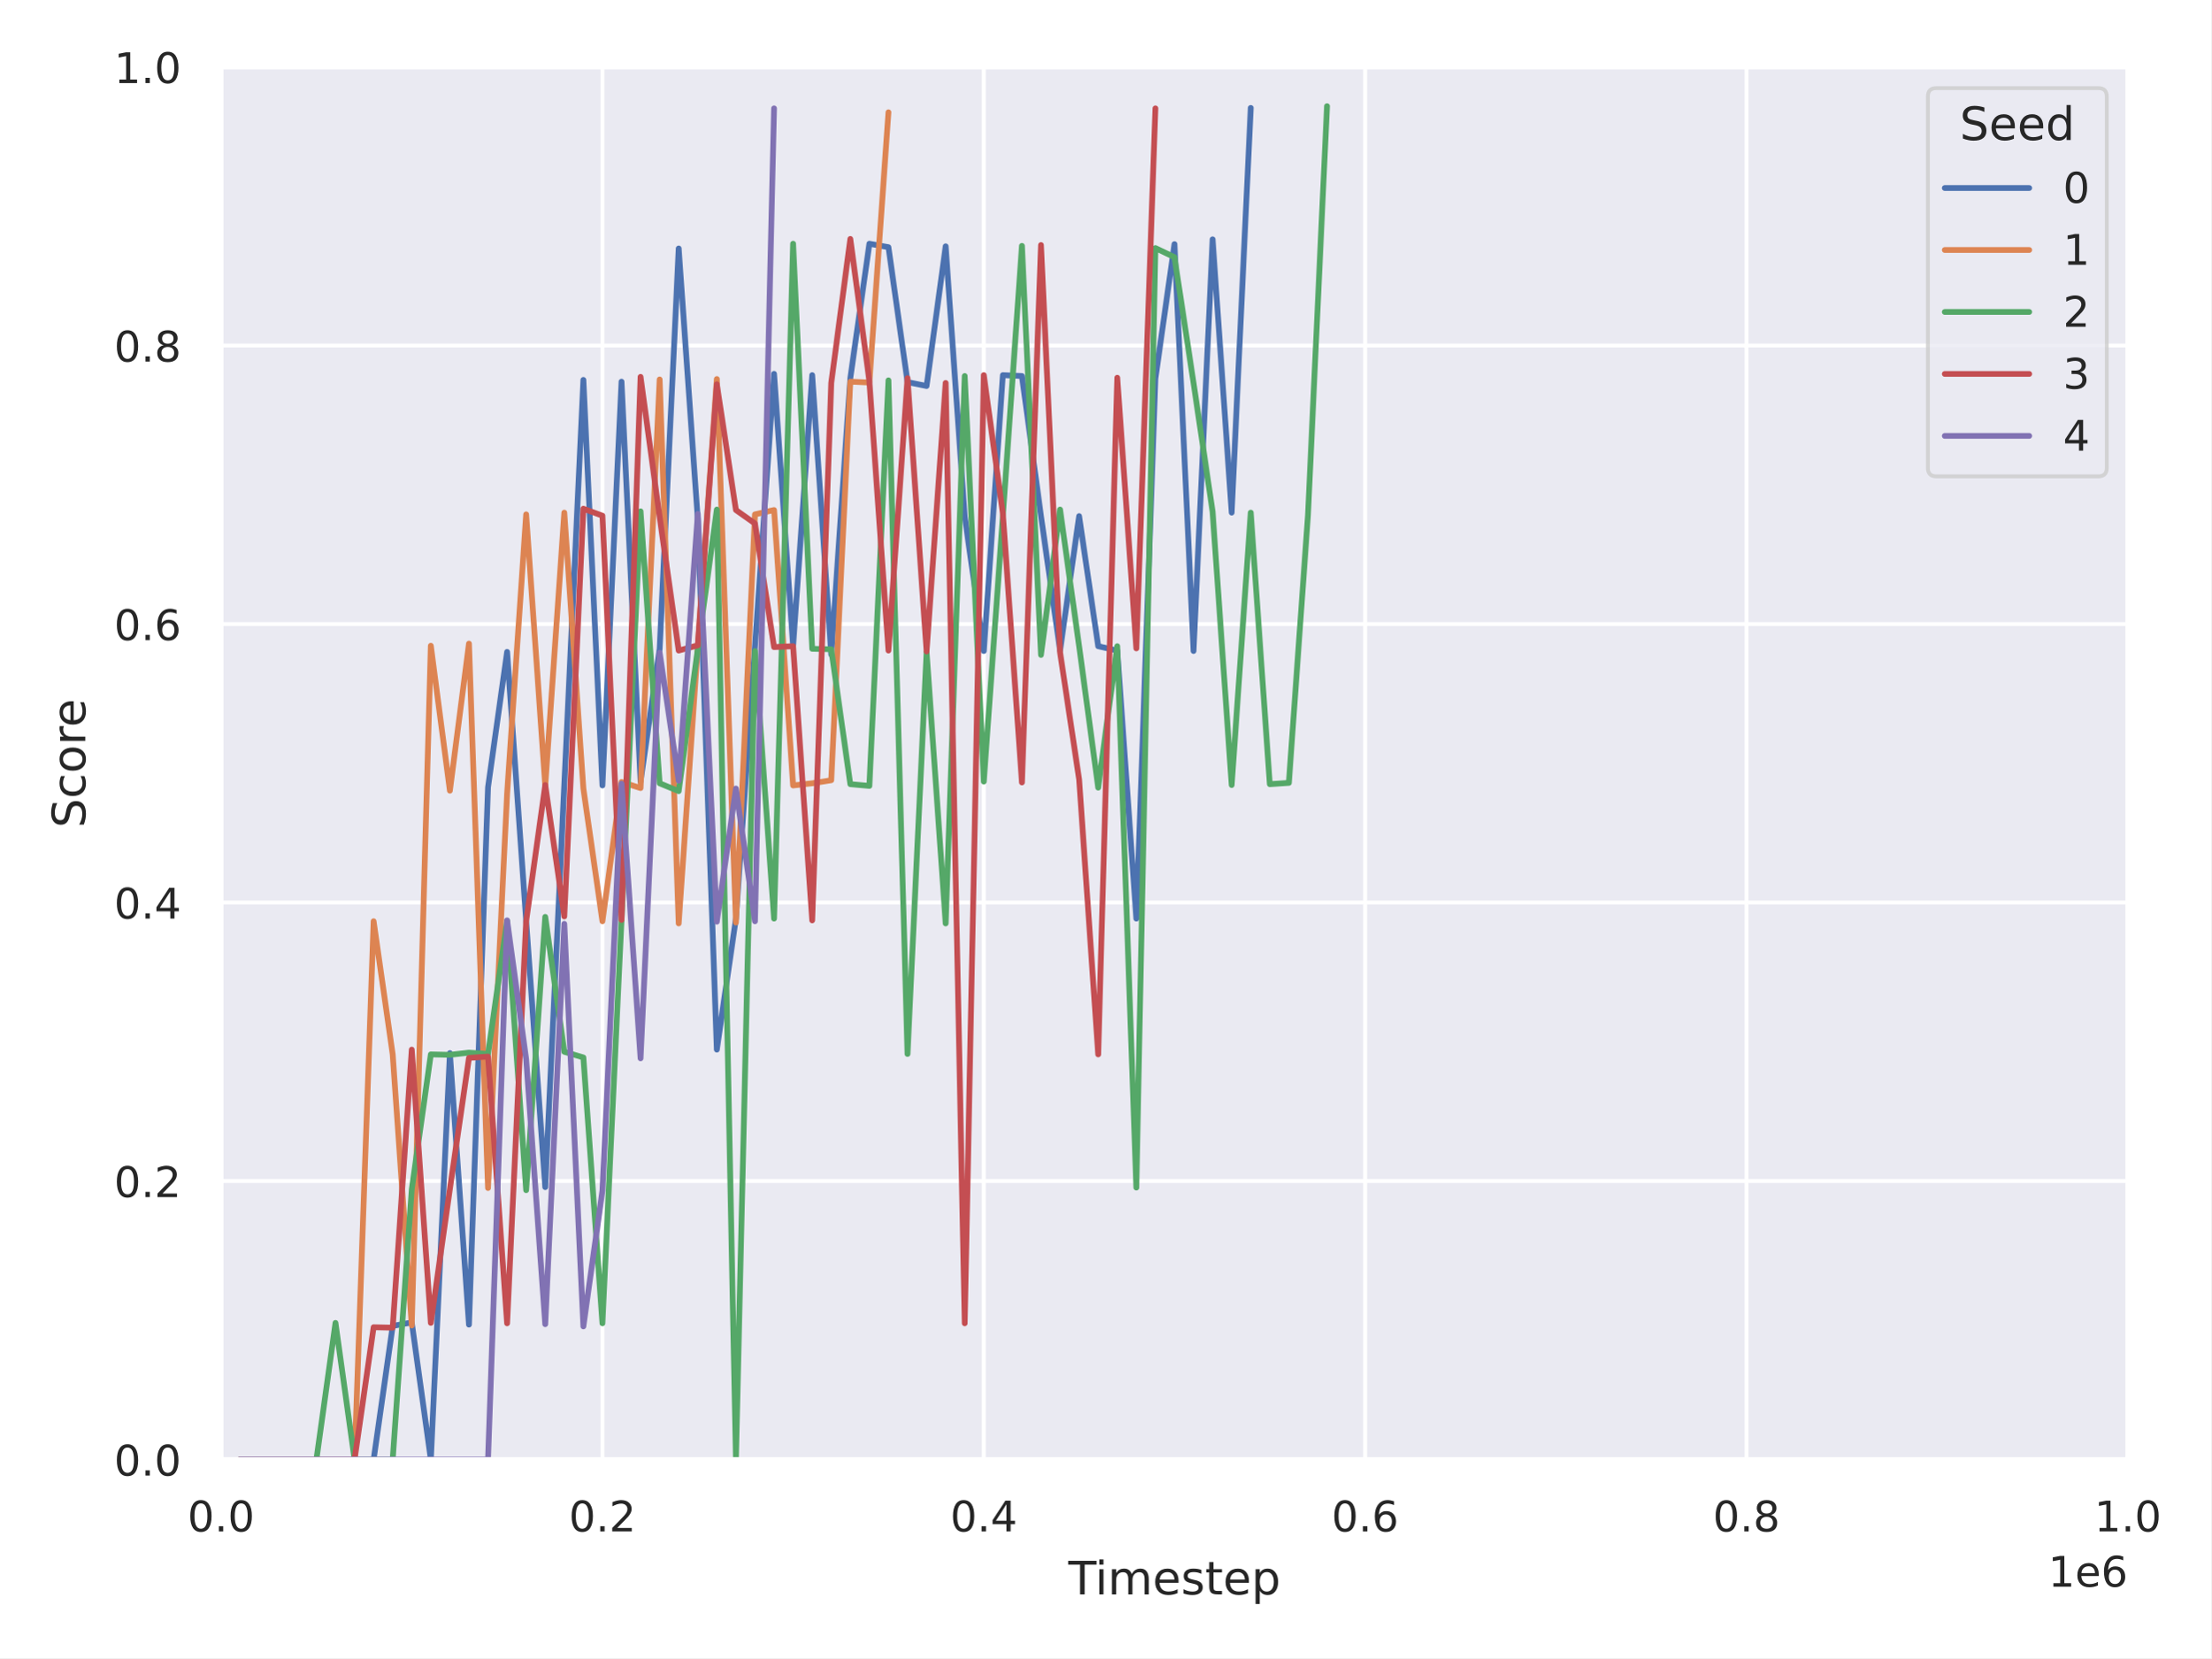
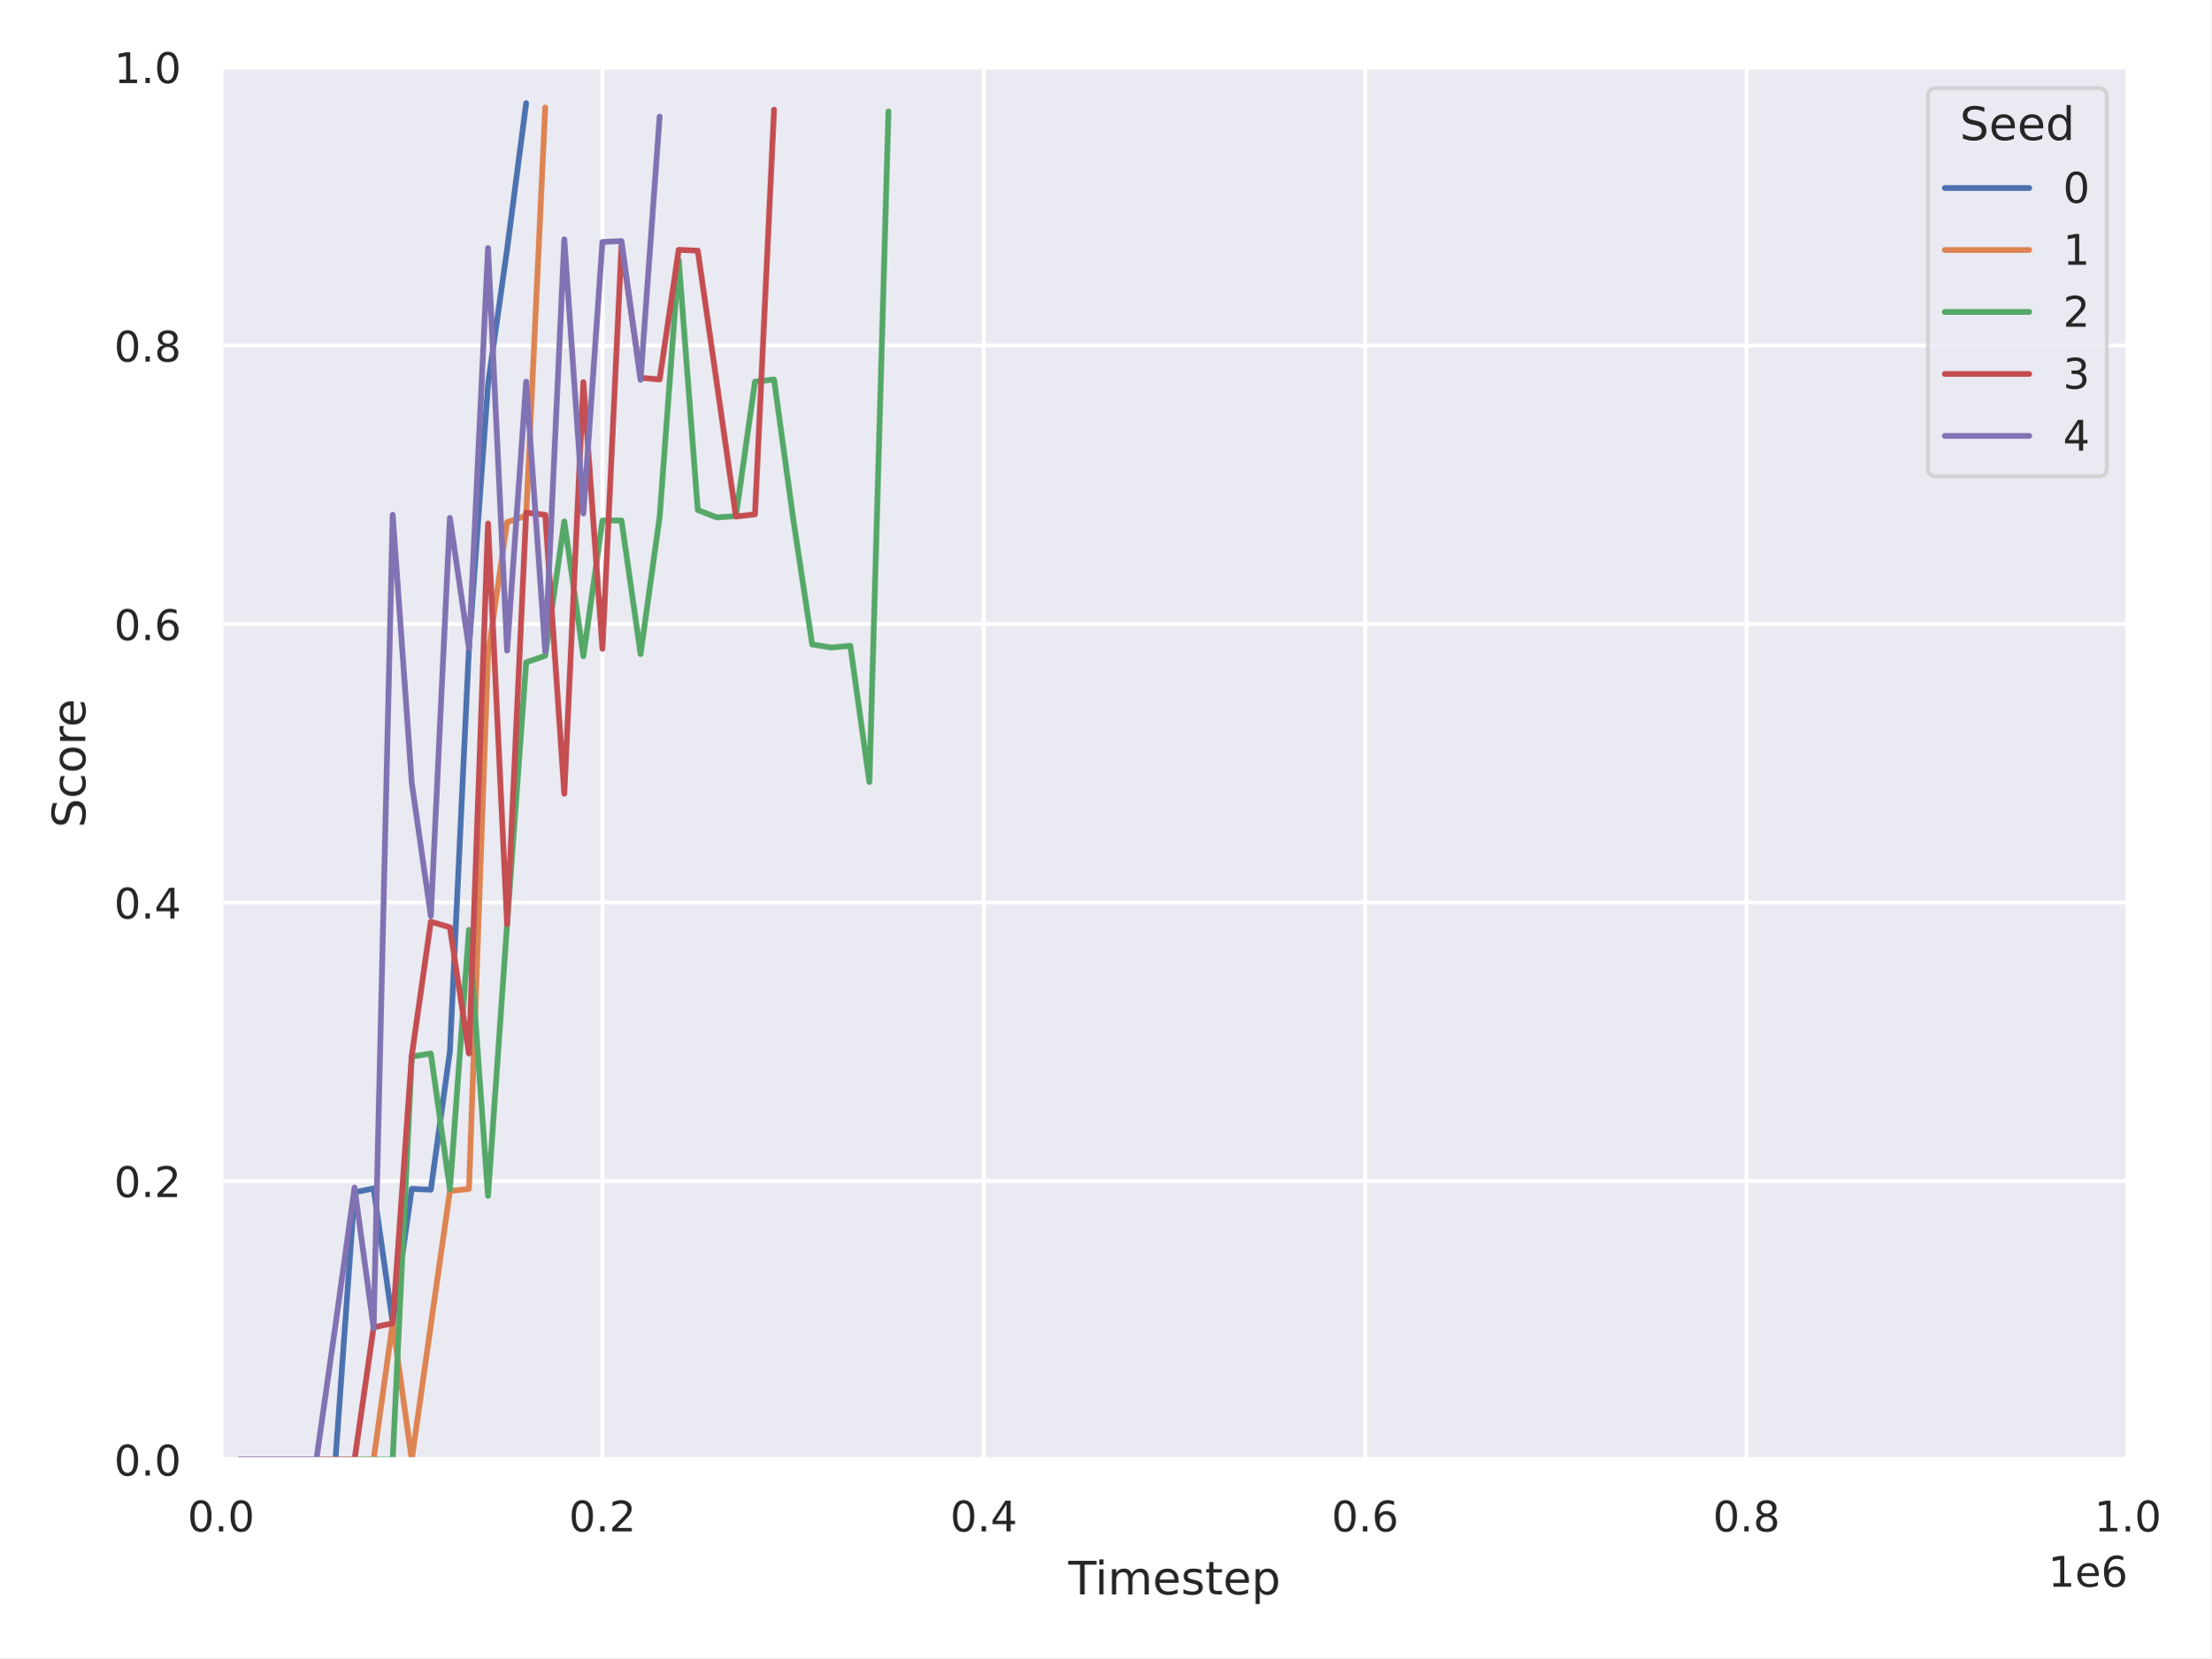
<svg xmlns="http://www.w3.org/2000/svg" xmlns:xlink="http://www.w3.org/1999/xlink" width="460.8pt" height="345.6pt" viewBox="0 0 460.8 345.6" version="1.1">
  <defs>
    <style type="text/css">*{stroke-linejoin: round; stroke-linecap: butt}</style>
  </defs>
  <g id="figure_1">
    <g id="patch_1">
      <path d="M 0 345.6  L 460.8 345.6  L 460.8 0  L 0 0  z " style="fill: #ffffff" />
    </g>
    <g id="axes_1">
      <g id="patch_2">
        <path d="M 46.068 304.212  L 443.457 304.212  L 443.457 13.968  L 46.068 13.968  z " style="fill: #eaeaf2" />
      </g>
      <g id="matplotlib.axis_1">
        <g id="xtick_1">
          <g id="line2d_1">
-             <path d="M 46.068 304.212  L 46.068 13.968  " clip-path="url(#pf7afe5fe1a)" style="fill: none; stroke: #ffffff; stroke-width: 0.8; stroke-linecap: round" />
+             <path d="M 46.068 304.212  L 46.068 13.968  " clip-path="url(#p42dad5c0af)" style="fill: none; stroke: #ffffff; stroke-width: 0.8; stroke-linecap: round" />
          </g>
          <g id="text_1">
            <g style="fill: #262626" transform="translate(39.07062 319.1986) scale(0.088 -0.088)">
              <defs>
                <path id="DejaVuSans-30" d="M 2034 4250  Q 1547 4250 1301 3770  Q 1056 3291 1056 2328  Q 1056 1369 1301 889  Q 1547 409 2034 409  Q 2525 409 2770 889  Q 3016 1369 3016 2328  Q 3016 3291 2770 3770  Q 2525 4250 2034 4250  z M 2034 4750  Q 2819 4750 3233 4129  Q 3647 3509 3647 2328  Q 3647 1150 3233 529  Q 2819 -91 2034 -91  Q 1250 -91 836 529  Q 422 1150 422 2328  Q 422 3509 836 4129  Q 1250 4750 2034 4750  z " transform="scale(0.015625)" />
                <path id="DejaVuSans-2e" d="M 684 794  L 1344 794  L 1344 0  L 684 0  L 684 794  z " transform="scale(0.015625)" />
              </defs>
              <use xlink:href="#DejaVuSans-30" />
              <use xlink:href="#DejaVuSans-2e" x="63.623" />
              <use xlink:href="#DejaVuSans-30" x="95.41" />
            </g>
          </g>
        </g>
        <g id="xtick_2">
          <g id="line2d_2">
-             <path d="M 125.546 304.212  L 125.546 13.968  " clip-path="url(#pf7afe5fe1a)" style="fill: none; stroke: #ffffff; stroke-width: 0.8; stroke-linecap: round" />
+             <path d="M 125.546 304.212  L 125.546 13.968  " clip-path="url(#p42dad5c0af)" style="fill: none; stroke: #ffffff; stroke-width: 0.8; stroke-linecap: round" />
          </g>
          <g id="text_2">
            <g style="fill: #262626" transform="translate(118.5484 319.1986) scale(0.088 -0.088)">
              <defs>
                <path id="DejaVuSans-32" d="M 1228 531  L 3431 531  L 3431 0  L 469 0  L 469 531  Q 828 903 1448 1529  Q 2069 2156 2228 2338  Q 2531 2678 2651 2914  Q 2772 3150 2772 3378  Q 2772 3750 2511 3984  Q 2250 4219 1831 4219  Q 1534 4219 1204 4116  Q 875 4013 500 3803  L 500 4441  Q 881 4594 1212 4672  Q 1544 4750 1819 4750  Q 2544 4750 2975 4387  Q 3406 4025 3406 3419  Q 3406 3131 3298 2873  Q 3191 2616 2906 2266  Q 2828 2175 2409 1742  Q 1991 1309 1228 531  z " transform="scale(0.015625)" />
              </defs>
              <use xlink:href="#DejaVuSans-30" />
              <use xlink:href="#DejaVuSans-2e" x="63.623" />
              <use xlink:href="#DejaVuSans-32" x="95.41" />
            </g>
          </g>
        </g>
        <g id="xtick_3">
          <g id="line2d_3">
-             <path d="M 205.024 304.212  L 205.024 13.968  " clip-path="url(#pf7afe5fe1a)" style="fill: none; stroke: #ffffff; stroke-width: 0.8; stroke-linecap: round" />
+             <path d="M 205.024 304.212  L 205.024 13.968  " clip-path="url(#p42dad5c0af)" style="fill: none; stroke: #ffffff; stroke-width: 0.8; stroke-linecap: round" />
          </g>
          <g id="text_3">
            <g style="fill: #262626" transform="translate(198.0262 319.1986) scale(0.088 -0.088)">
              <defs>
                <path id="DejaVuSans-34" d="M 2419 4116  L 825 1625  L 2419 1625  L 2419 4116  z M 2253 4666  L 3047 4666  L 3047 1625  L 3713 1625  L 3713 1100  L 3047 1100  L 3047 0  L 2419 0  L 2419 1100  L 313 1100  L 313 1709  L 2253 4666  z " transform="scale(0.015625)" />
              </defs>
              <use xlink:href="#DejaVuSans-30" />
              <use xlink:href="#DejaVuSans-2e" x="63.623" />
              <use xlink:href="#DejaVuSans-34" x="95.41" />
            </g>
          </g>
        </g>
        <g id="xtick_4">
          <g id="line2d_4">
-             <path d="M 284.501 304.212  L 284.501 13.968  " clip-path="url(#pf7afe5fe1a)" style="fill: none; stroke: #ffffff; stroke-width: 0.8; stroke-linecap: round" />
+             <path d="M 284.501 304.212  L 284.501 13.968  " clip-path="url(#p42dad5c0af)" style="fill: none; stroke: #ffffff; stroke-width: 0.8; stroke-linecap: round" />
          </g>
          <g id="text_4">
            <g style="fill: #262626" transform="translate(277.504 319.1986) scale(0.088 -0.088)">
              <defs>
                <path id="DejaVuSans-36" d="M 2113 2584  Q 1688 2584 1439 2293  Q 1191 2003 1191 1497  Q 1191 994 1439 701  Q 1688 409 2113 409  Q 2538 409 2786 701  Q 3034 994 3034 1497  Q 3034 2003 2786 2293  Q 2538 2584 2113 2584  z M 3366 4563  L 3366 3988  Q 3128 4100 2886 4159  Q 2644 4219 2406 4219  Q 1781 4219 1451 3797  Q 1122 3375 1075 2522  Q 1259 2794 1537 2939  Q 1816 3084 2150 3084  Q 2853 3084 3261 2657  Q 3669 2231 3669 1497  Q 3669 778 3244 343  Q 2819 -91 2113 -91  Q 1303 -91 875 529  Q 447 1150 447 2328  Q 447 3434 972 4092  Q 1497 4750 2381 4750  Q 2619 4750 2861 4703  Q 3103 4656 3366 4563  z " transform="scale(0.015625)" />
              </defs>
              <use xlink:href="#DejaVuSans-30" />
              <use xlink:href="#DejaVuSans-2e" x="63.623" />
              <use xlink:href="#DejaVuSans-36" x="95.41" />
            </g>
          </g>
        </g>
        <g id="xtick_5">
          <g id="line2d_5">
-             <path d="M 363.979 304.212  L 363.979 13.968  " clip-path="url(#pf7afe5fe1a)" style="fill: none; stroke: #ffffff; stroke-width: 0.8; stroke-linecap: round" />
+             <path d="M 363.979 304.212  L 363.979 13.968  " clip-path="url(#p42dad5c0af)" style="fill: none; stroke: #ffffff; stroke-width: 0.8; stroke-linecap: round" />
          </g>
          <g id="text_5">
            <g style="fill: #262626" transform="translate(356.9818 319.1986) scale(0.088 -0.088)">
              <defs>
                <path id="DejaVuSans-38" d="M 2034 2216  Q 1584 2216 1326 1975  Q 1069 1734 1069 1313  Q 1069 891 1326 650  Q 1584 409 2034 409  Q 2484 409 2743 651  Q 3003 894 3003 1313  Q 3003 1734 2745 1975  Q 2488 2216 2034 2216  z M 1403 2484  Q 997 2584 770 2862  Q 544 3141 544 3541  Q 544 4100 942 4425  Q 1341 4750 2034 4750  Q 2731 4750 3128 4425  Q 3525 4100 3525 3541  Q 3525 3141 3298 2862  Q 3072 2584 2669 2484  Q 3125 2378 3379 2068  Q 3634 1759 3634 1313  Q 3634 634 3220 271  Q 2806 -91 2034 -91  Q 1263 -91 848 271  Q 434 634 434 1313  Q 434 1759 690 2068  Q 947 2378 1403 2484  z M 1172 3481  Q 1172 3119 1398 2916  Q 1625 2713 2034 2713  Q 2441 2713 2670 2916  Q 2900 3119 2900 3481  Q 2900 3844 2670 4047  Q 2441 4250 2034 4250  Q 1625 4250 1398 4047  Q 1172 3844 1172 3481  z " transform="scale(0.015625)" />
              </defs>
              <use xlink:href="#DejaVuSans-30" />
              <use xlink:href="#DejaVuSans-2e" x="63.623" />
              <use xlink:href="#DejaVuSans-38" x="95.41" />
            </g>
          </g>
        </g>
        <g id="xtick_6">
          <g id="line2d_6">
-             <path d="M 443.457 304.212  L 443.457 13.968  " clip-path="url(#pf7afe5fe1a)" style="fill: none; stroke: #ffffff; stroke-width: 0.8; stroke-linecap: round" />
+             <path d="M 443.457 304.212  L 443.457 13.968  " clip-path="url(#p42dad5c0af)" style="fill: none; stroke: #ffffff; stroke-width: 0.8; stroke-linecap: round" />
          </g>
          <g id="text_6">
            <g style="fill: #262626" transform="translate(436.4596 319.1986) scale(0.088 -0.088)">
              <defs>
                <path id="DejaVuSans-31" d="M 794 531  L 1825 531  L 1825 4091  L 703 3866  L 703 4441  L 1819 4666  L 2450 4666  L 2450 531  L 3481 531  L 3481 0  L 794 0  L 794 531  z " transform="scale(0.015625)" />
              </defs>
              <use xlink:href="#DejaVuSans-31" />
              <use xlink:href="#DejaVuSans-2e" x="63.623" />
              <use xlink:href="#DejaVuSans-30" x="95.41" />
            </g>
          </g>
        </g>
        <g id="text_7">
          <g style="fill: #262626" transform="translate(222.6353 332.3232) scale(0.096 -0.096)">
            <defs>
              <path id="DejaVuSans-54" d="M -19 4666  L 3928 4666  L 3928 4134  L 2272 4134  L 2272 0  L 1638 0  L 1638 4134  L -19 4134  L -19 4666  z " transform="scale(0.015625)" />
              <path id="DejaVuSans-69" d="M 603 3500  L 1178 3500  L 1178 0  L 603 0  L 603 3500  z M 603 4863  L 1178 4863  L 1178 4134  L 603 4134  L 603 4863  z " transform="scale(0.015625)" />
              <path id="DejaVuSans-6d" d="M 3328 2828  Q 3544 3216 3844 3400  Q 4144 3584 4550 3584  Q 5097 3584 5394 3201  Q 5691 2819 5691 2113  L 5691 0  L 5113 0  L 5113 2094  Q 5113 2597 4934 2840  Q 4756 3084 4391 3084  Q 3944 3084 3684 2787  Q 3425 2491 3425 1978  L 3425 0  L 2847 0  L 2847 2094  Q 2847 2600 2669 2842  Q 2491 3084 2119 3084  Q 1678 3084 1418 2786  Q 1159 2488 1159 1978  L 1159 0  L 581 0  L 581 3500  L 1159 3500  L 1159 2956  Q 1356 3278 1631 3431  Q 1906 3584 2284 3584  Q 2666 3584 2933 3390  Q 3200 3197 3328 2828  z " transform="scale(0.015625)" />
              <path id="DejaVuSans-65" d="M 3597 1894  L 3597 1613  L 953 1613  Q 991 1019 1311 708  Q 1631 397 2203 397  Q 2534 397 2845 478  Q 3156 559 3463 722  L 3463 178  Q 3153 47 2828 -22  Q 2503 -91 2169 -91  Q 1331 -91 842 396  Q 353 884 353 1716  Q 353 2575 817 3079  Q 1281 3584 2069 3584  Q 2775 3584 3186 3129  Q 3597 2675 3597 1894  z M 3022 2063  Q 3016 2534 2758 2815  Q 2500 3097 2075 3097  Q 1594 3097 1305 2825  Q 1016 2553 972 2059  L 3022 2063  z " transform="scale(0.015625)" />
              <path id="DejaVuSans-73" d="M 2834 3397  L 2834 2853  Q 2591 2978 2328 3040  Q 2066 3103 1784 3103  Q 1356 3103 1142 2972  Q 928 2841 928 2578  Q 928 2378 1081 2264  Q 1234 2150 1697 2047  L 1894 2003  Q 2506 1872 2764 1633  Q 3022 1394 3022 966  Q 3022 478 2636 193  Q 2250 -91 1575 -91  Q 1294 -91 989 -36  Q 684 19 347 128  L 347 722  Q 666 556 975 473  Q 1284 391 1588 391  Q 1994 391 2212 530  Q 2431 669 2431 922  Q 2431 1156 2273 1281  Q 2116 1406 1581 1522  L 1381 1569  Q 847 1681 609 1914  Q 372 2147 372 2553  Q 372 3047 722 3315  Q 1072 3584 1716 3584  Q 2034 3584 2315 3537  Q 2597 3491 2834 3397  z " transform="scale(0.015625)" />
              <path id="DejaVuSans-74" d="M 1172 4494  L 1172 3500  L 2356 3500  L 2356 3053  L 1172 3053  L 1172 1153  Q 1172 725 1289 603  Q 1406 481 1766 481  L 2356 481  L 2356 0  L 1766 0  Q 1100 0 847 248  Q 594 497 594 1153  L 594 3053  L 172 3053  L 172 3500  L 594 3500  L 594 4494  L 1172 4494  z " transform="scale(0.015625)" />
              <path id="DejaVuSans-70" d="M 1159 525  L 1159 -1331  L 581 -1331  L 581 3500  L 1159 3500  L 1159 2969  Q 1341 3281 1617 3432  Q 1894 3584 2278 3584  Q 2916 3584 3314 3078  Q 3713 2572 3713 1747  Q 3713 922 3314 415  Q 2916 -91 2278 -91  Q 1894 -91 1617 61  Q 1341 213 1159 525  z M 3116 1747  Q 3116 2381 2855 2742  Q 2594 3103 2138 3103  Q 1681 3103 1420 2742  Q 1159 2381 1159 1747  Q 1159 1113 1420 752  Q 1681 391 2138 391  Q 2594 391 2855 752  Q 3116 1113 3116 1747  z " transform="scale(0.015625)" />
            </defs>
            <use xlink:href="#DejaVuSans-54" />
            <use xlink:href="#DejaVuSans-69" x="57.959" />
            <use xlink:href="#DejaVuSans-6d" x="85.742" />
            <use xlink:href="#DejaVuSans-65" x="183.154" />
            <use xlink:href="#DejaVuSans-73" x="244.678" />
            <use xlink:href="#DejaVuSans-74" x="296.777" />
            <use xlink:href="#DejaVuSans-65" x="335.986" />
            <use xlink:href="#DejaVuSans-70" x="397.51" />
          </g>
        </g>
        <g id="text_8">
          <g style="fill: #262626" transform="translate(426.8442 330.7154) scale(0.088 -0.088)">
            <use xlink:href="#DejaVuSans-31" />
            <use xlink:href="#DejaVuSans-65" x="63.623" />
            <use xlink:href="#DejaVuSans-36" x="125.146" />
          </g>
        </g>
      </g>
      <g id="matplotlib.axis_2">
        <g id="ytick_1">
          <g id="line2d_7">
-             <path d="M 46.068 304.212  L 443.457 304.212  " clip-path="url(#pf7afe5fe1a)" style="fill: none; stroke: #ffffff; stroke-width: 0.8; stroke-linecap: round" />
+             <path d="M 46.068 304.212  L 443.457 304.212  " clip-path="url(#p42dad5c0af)" style="fill: none; stroke: #ffffff; stroke-width: 0.8; stroke-linecap: round" />
          </g>
          <g id="text_9">
            <g style="fill: #262626" transform="translate(23.77325 307.5553) scale(0.088 -0.088)">
              <use xlink:href="#DejaVuSans-30" />
              <use xlink:href="#DejaVuSans-2e" x="63.623" />
              <use xlink:href="#DejaVuSans-30" x="95.41" />
            </g>
          </g>
        </g>
        <g id="ytick_2">
          <g id="line2d_8">
-             <path d="M 46.068 246.163  L 443.457 246.163  " clip-path="url(#pf7afe5fe1a)" style="fill: none; stroke: #ffffff; stroke-width: 0.8; stroke-linecap: round" />
+             <path d="M 46.068 246.163  L 443.457 246.163  " clip-path="url(#p42dad5c0af)" style="fill: none; stroke: #ffffff; stroke-width: 0.8; stroke-linecap: round" />
          </g>
          <g id="text_10">
            <g style="fill: #262626" transform="translate(23.77325 249.5065) scale(0.088 -0.088)">
              <use xlink:href="#DejaVuSans-30" />
              <use xlink:href="#DejaVuSans-2e" x="63.623" />
              <use xlink:href="#DejaVuSans-32" x="95.41" />
            </g>
          </g>
        </g>
        <g id="ytick_3">
          <g id="line2d_9">
-             <path d="M 46.068 188.114  L 443.457 188.114  " clip-path="url(#pf7afe5fe1a)" style="fill: none; stroke: #ffffff; stroke-width: 0.8; stroke-linecap: round" />
+             <path d="M 46.068 188.114  L 443.457 188.114  " clip-path="url(#p42dad5c0af)" style="fill: none; stroke: #ffffff; stroke-width: 0.8; stroke-linecap: round" />
          </g>
          <g id="text_11">
            <g style="fill: #262626" transform="translate(23.77325 191.4577) scale(0.088 -0.088)">
              <use xlink:href="#DejaVuSans-30" />
              <use xlink:href="#DejaVuSans-2e" x="63.623" />
              <use xlink:href="#DejaVuSans-34" x="95.41" />
            </g>
          </g>
        </g>
        <g id="ytick_4">
          <g id="line2d_10">
-             <path d="M 46.068 130.066  L 443.457 130.066  " clip-path="url(#pf7afe5fe1a)" style="fill: none; stroke: #ffffff; stroke-width: 0.8; stroke-linecap: round" />
+             <path d="M 46.068 130.066  L 443.457 130.066  " clip-path="url(#p42dad5c0af)" style="fill: none; stroke: #ffffff; stroke-width: 0.8; stroke-linecap: round" />
          </g>
          <g id="text_12">
            <g style="fill: #262626" transform="translate(23.77325 133.4089) scale(0.088 -0.088)">
              <use xlink:href="#DejaVuSans-30" />
              <use xlink:href="#DejaVuSans-2e" x="63.623" />
              <use xlink:href="#DejaVuSans-36" x="95.41" />
            </g>
          </g>
        </g>
        <g id="ytick_5">
          <g id="line2d_11">
-             <path d="M 46.068 72.017  L 443.457 72.017  " clip-path="url(#pf7afe5fe1a)" style="fill: none; stroke: #ffffff; stroke-width: 0.8; stroke-linecap: round" />
+             <path d="M 46.068 72.017  L 443.457 72.017  " clip-path="url(#p42dad5c0af)" style="fill: none; stroke: #ffffff; stroke-width: 0.8; stroke-linecap: round" />
          </g>
          <g id="text_13">
            <g style="fill: #262626" transform="translate(23.77325 75.36011) scale(0.088 -0.088)">
              <use xlink:href="#DejaVuSans-30" />
              <use xlink:href="#DejaVuSans-2e" x="63.623" />
              <use xlink:href="#DejaVuSans-38" x="95.41" />
            </g>
          </g>
        </g>
        <g id="ytick_6">
          <g id="line2d_12">
-             <path d="M 46.068 13.968  L 443.457 13.968  " clip-path="url(#pf7afe5fe1a)" style="fill: none; stroke: #ffffff; stroke-width: 0.8; stroke-linecap: round" />
+             <path d="M 46.068 13.968  L 443.457 13.968  " clip-path="url(#p42dad5c0af)" style="fill: none; stroke: #ffffff; stroke-width: 0.8; stroke-linecap: round" />
          </g>
          <g id="text_14">
            <g style="fill: #262626" transform="translate(23.77325 17.31131) scale(0.088 -0.088)">
              <use xlink:href="#DejaVuSans-31" />
              <use xlink:href="#DejaVuSans-2e" x="63.623" />
              <use xlink:href="#DejaVuSans-30" x="95.41" />
            </g>
          </g>
        </g>
        <g id="text_15">
          <g style="fill: #262626" transform="translate(17.77675 172.5323) rotate(-90) scale(0.096 -0.096)">
            <defs>
              <path id="DejaVuSans-53" d="M 3425 4513  L 3425 3897  Q 3066 4069 2747 4153  Q 2428 4238 2131 4238  Q 1616 4238 1336 4038  Q 1056 3838 1056 3469  Q 1056 3159 1242 3001  Q 1428 2844 1947 2747  L 2328 2669  Q 3034 2534 3370 2195  Q 3706 1856 3706 1288  Q 3706 609 3251 259  Q 2797 -91 1919 -91  Q 1588 -91 1214 -16  Q 841 59 441 206  L 441 856  Q 825 641 1194 531  Q 1563 422 1919 422  Q 2459 422 2753 634  Q 3047 847 3047 1241  Q 3047 1584 2836 1778  Q 2625 1972 2144 2069  L 1759 2144  Q 1053 2284 737 2584  Q 422 2884 422 3419  Q 422 4038 858 4394  Q 1294 4750 2059 4750  Q 2388 4750 2728 4690  Q 3069 4631 3425 4513  z " transform="scale(0.015625)" />
              <path id="DejaVuSans-63" d="M 3122 3366  L 3122 2828  Q 2878 2963 2633 3030  Q 2388 3097 2138 3097  Q 1578 3097 1268 2742  Q 959 2388 959 1747  Q 959 1106 1268 751  Q 1578 397 2138 397  Q 2388 397 2633 464  Q 2878 531 3122 666  L 3122 134  Q 2881 22 2623 -34  Q 2366 -91 2075 -91  Q 1284 -91 818 406  Q 353 903 353 1747  Q 353 2603 823 3093  Q 1294 3584 2113 3584  Q 2378 3584 2631 3529  Q 2884 3475 3122 3366  z " transform="scale(0.015625)" />
              <path id="DejaVuSans-6f" d="M 1959 3097  Q 1497 3097 1228 2736  Q 959 2375 959 1747  Q 959 1119 1226 758  Q 1494 397 1959 397  Q 2419 397 2687 759  Q 2956 1122 2956 1747  Q 2956 2369 2687 2733  Q 2419 3097 1959 3097  z M 1959 3584  Q 2709 3584 3137 3096  Q 3566 2609 3566 1747  Q 3566 888 3137 398  Q 2709 -91 1959 -91  Q 1206 -91 779 398  Q 353 888 353 1747  Q 353 2609 779 3096  Q 1206 3584 1959 3584  z " transform="scale(0.015625)" />
              <path id="DejaVuSans-72" d="M 2631 2963  Q 2534 3019 2420 3045  Q 2306 3072 2169 3072  Q 1681 3072 1420 2755  Q 1159 2438 1159 1844  L 1159 0  L 581 0  L 581 3500  L 1159 3500  L 1159 2956  Q 1341 3275 1631 3429  Q 1922 3584 2338 3584  Q 2397 3584 2469 3576  Q 2541 3569 2628 3553  L 2631 2963  z " transform="scale(0.015625)" />
            </defs>
            <use xlink:href="#DejaVuSans-53" />
            <use xlink:href="#DejaVuSans-63" x="63.477" />
            <use xlink:href="#DejaVuSans-6f" x="118.457" />
            <use xlink:href="#DejaVuSans-72" x="179.639" />
            <use xlink:href="#DejaVuSans-65" x="218.502" />
          </g>
        </g>
      </g>
      <g id="PolyCollection_1" />
      <g id="PolyCollection_2" />
      <g id="PolyCollection_3" />
      <g id="PolyCollection_4" />
      <g id="PolyCollection_5" />
      <g id="line2d_13">
-         <path d="M 50.042 304.212  L 54.016 304.212  L 57.99 304.212  L 61.964 304.212  L 65.937 304.212  L 69.911 304.212  L 73.885 304.212  L 77.859 304.212  L 81.833 276.367  L 85.807 275.641  L 89.781 304.212  L 93.755 219.497  L 97.729 276.095  L 101.702 164.079  L 105.676 135.87  L 109.65 191.924  L 113.624 247.433  L 117.598 163.444  L 121.572 79.182  L 125.546 163.716  L 129.52 79.545  L 133.494 162.899  L 137.467 135.236  L 141.441 51.79  L 145.415 108.207  L 149.389 218.771  L 153.363 191.47  L 157.337 134.601  L 161.311 77.912  L 165.285 134.691  L 169.259 78.184  L 173.232 136.415  L 177.206 78.819  L 181.18 50.793  L 185.154 51.518  L 189.128 79.636  L 193.102 80.452  L 197.076 51.337  L 201.05 107.572  L 205.024 135.689  L 208.997 78.184  L 212.971 78.366  L 216.945 107.572  L 220.919 135.598  L 224.893 107.572  L 228.867 134.691  L 232.841 135.598  L 236.815 191.47  L 240.789 78.91  L 244.762 50.883  L 248.736 135.689  L 252.71 49.886  L 256.684 106.846  L 260.658 22.494  " clip-path="url(#pf7afe5fe1a)" style="fill: none; stroke: #4c72b0; stroke-width: 1.2; stroke-linecap: round" />
+         <path d="M 50.042 304.212  L 54.016 304.212  L 57.99 304.212  L 61.964 304.212  L 65.937 304.212  L 69.911 304.212  L 73.885 248.521  L 77.859 247.705  L 81.833 275.732  L 85.807 247.796  L 89.781 247.977  L 93.755 219.134  L 97.729 135.054  L 101.702 80.089  L 105.676 51.972  L 109.65 21.496  " clip-path="url(#p42dad5c0af)" style="fill: none; stroke: #4c72b0; stroke-width: 1.2; stroke-linecap: round" />
      </g>
      <g id="line2d_14">
-         <path d="M 50.042 304.212  L 54.016 304.212  L 57.99 304.212  L 61.964 304.212  L 65.937 304.212  L 69.911 304.212  L 73.885 304.212  L 77.859 192.015  L 81.833 219.769  L 85.807 276.276  L 89.781 134.601  L 93.755 164.804  L 97.729 134.147  L 101.702 247.614  L 105.676 165.439  L 109.65 107.209  L 113.624 163.806  L 117.598 106.846  L 121.572 164.351  L 125.546 192.015  L 129.52 162.99  L 133.494 164.26  L 137.467 79.091  L 141.441 192.468  L 145.415 134.873  L 149.389 79.001  L 153.363 192.287  L 157.337 107.209  L 161.311 106.302  L 165.285 163.716  L 169.259 163.262  L 173.232 162.627  L 177.206 79.545  L 181.18 79.726  L 185.154 23.401  " clip-path="url(#pf7afe5fe1a)" style="fill: none; stroke: #dd8452; stroke-width: 1.2; stroke-linecap: round" />
+         <path d="M 50.042 304.212  L 54.016 304.212  L 57.99 304.212  L 61.964 304.212  L 65.937 304.212  L 69.911 304.212  L 73.885 304.212  L 77.859 304.212  L 81.833 275.732  L 85.807 304.212  L 89.781 276.185  L 93.755 248.249  L 97.729 247.796  L 101.702 136.415  L 105.676 108.842  L 109.65 107.481  L 113.624 22.403  " clip-path="url(#p42dad5c0af)" style="fill: none; stroke: #dd8452; stroke-width: 1.2; stroke-linecap: round" />
      </g>
      <g id="line2d_15">
-         <path d="M 50.042 304.212  L 54.016 304.212  L 57.99 304.212  L 61.964 304.212  L 65.937 304.212  L 69.911 275.732  L 73.885 304.212  L 77.859 304.212  L 81.833 304.212  L 85.807 247.887  L 89.781 219.769  L 93.755 219.86  L 97.729 219.406  L 101.702 219.678  L 105.676 191.924  L 109.65 248.068  L 113.624 191.108  L 117.598 219.225  L 121.572 220.404  L 125.546 275.823  L 129.52 191.742  L 133.494 106.574  L 137.467 163.262  L 141.441 164.895  L 145.415 135.236  L 149.389 106.211  L 153.363 304.212  L 157.337 135.689  L 161.311 191.47  L 165.285 50.793  L 169.259 135.236  L 173.232 135.326  L 177.206 163.444  L 181.18 163.806  L 185.154 79.273  L 189.128 219.678  L 193.102 135.87  L 197.076 192.468  L 201.05 78.366  L 205.024 162.899  L 208.997 107.572  L 212.971 51.246  L 216.945 136.505  L 220.919 106.211  L 224.893 134.691  L 228.867 164.169  L 232.841 134.691  L 236.815 247.524  L 240.789 51.7  L 244.762 53.604  L 248.736 79.817  L 252.71 106.665  L 256.684 163.625  L 260.658 106.846  L 264.632 163.444  L 268.606 163.172  L 272.58 107.481  L 276.554 22.131  " clip-path="url(#pf7afe5fe1a)" style="fill: none; stroke: #55a868; stroke-width: 1.2; stroke-linecap: round" />
+         <path d="M 50.042 304.212  L 54.016 304.212  L 57.99 304.212  L 61.964 304.212  L 65.937 304.212  L 69.911 304.212  L 73.885 304.212  L 77.859 304.212  L 81.833 304.212  L 85.807 220.223  L 89.781 219.588  L 93.755 247.887  L 97.729 193.829  L 101.702 249.247  L 105.676 192.649  L 109.65 138.047  L 113.624 136.687  L 117.598 108.66  L 121.572 136.777  L 125.546 108.479  L 129.52 108.479  L 133.494 136.324  L 137.467 107.753  L 141.441 54.149  L 145.415 106.302  L 149.389 107.844  L 153.363 107.572  L 157.337 79.545  L 161.311 79.091  L 165.285 108.025  L 169.259 134.329  L 173.232 134.963  L 177.206 134.601  L 181.18 162.99  L 185.154 23.22  " clip-path="url(#p42dad5c0af)" style="fill: none; stroke: #55a868; stroke-width: 1.2; stroke-linecap: round" />
      </g>
      <g id="line2d_16">
-         <path d="M 50.042 304.212  L 54.016 304.212  L 57.99 304.212  L 61.964 304.212  L 65.937 304.212  L 69.911 304.212  L 73.885 304.212  L 77.859 276.639  L 81.833 276.73  L 85.807 218.771  L 89.781 275.732  L 93.755 247.796  L 97.729 220.495  L 101.702 220.223  L 105.676 275.823  L 109.65 192.015  L 113.624 163.625  L 117.598 191.017  L 121.572 106.03  L 125.546 107.481  L 129.52 191.742  L 133.494 78.547  L 137.467 107.753  L 141.441 135.598  L 145.415 134.51  L 149.389 80.089  L 153.363 106.302  L 157.337 109.114  L 161.311 134.873  L 165.285 134.691  L 169.259 191.833  L 173.232 79.817  L 177.206 49.795  L 181.18 79.454  L 185.154 135.598  L 189.128 78.819  L 193.102 135.78  L 197.076 79.817  L 201.05 275.823  L 205.024 78.184  L 208.997 107.027  L 212.971 163.081  L 216.945 51.065  L 220.919 135.961  L 224.893 162.446  L 228.867 219.769  L 232.841 78.729  L 236.815 135.145  L 240.789 22.585  " clip-path="url(#pf7afe5fe1a)" style="fill: none; stroke: #c44e52; stroke-width: 1.2; stroke-linecap: round" />
+         <path d="M 50.042 304.212  L 54.016 304.212  L 57.99 304.212  L 61.964 304.212  L 65.937 304.212  L 69.911 304.212  L 73.885 304.212  L 77.859 276.639  L 81.833 275.823  L 85.807 220.041  L 89.781 192.105  L 93.755 193.284  L 97.729 219.588  L 101.702 109.114  L 105.676 192.649  L 109.65 106.846  L 113.624 107.3  L 117.598 165.439  L 121.572 79.636  L 125.546 135.236  L 129.52 51.065  L 133.494 78.729  L 137.467 79.091  L 141.441 52.063  L 145.415 52.244  L 149.389 79.908  L 153.363 107.662  L 157.337 107.209  L 161.311 22.857  " clip-path="url(#p42dad5c0af)" style="fill: none; stroke: #c44e52; stroke-width: 1.2; stroke-linecap: round" />
      </g>
      <g id="line2d_17">
-         <path d="M 50.042 304.212  L 54.016 304.212  L 57.99 304.212  L 61.964 304.212  L 65.937 304.212  L 69.911 304.212  L 73.885 304.212  L 77.859 304.212  L 81.833 304.212  L 85.807 304.212  L 89.781 304.212  L 93.755 304.212  L 97.729 304.212  L 101.702 304.212  L 105.676 191.833  L 109.65 220.767  L 113.624 276.004  L 117.598 192.559  L 121.572 276.457  L 125.546 248.159  L 129.52 163.353  L 133.494 220.585  L 137.467 136.052  L 141.441 162.718  L 145.415 107.118  L 149.389 192.105  L 153.363 164.351  L 157.337 192.015  L 161.311 22.585  " clip-path="url(#pf7afe5fe1a)" style="fill: none; stroke: #8172b3; stroke-width: 1.2; stroke-linecap: round" />
+         <path d="M 50.042 304.212  L 54.016 304.212  L 57.99 304.212  L 61.964 304.212  L 65.937 304.212  L 69.911 276.185  L 73.885 247.524  L 77.859 276.82  L 81.833 107.3  L 85.807 163.172  L 89.781 190.926  L 93.755 107.934  L 97.729 135.145  L 101.702 51.7  L 105.676 135.598  L 109.65 79.545  L 113.624 135.78  L 117.598 49.886  L 121.572 107.027  L 125.546 50.43  L 129.52 50.248  L 133.494 79.182  L 137.467 24.308  " clip-path="url(#p42dad5c0af)" style="fill: none; stroke: #8172b3; stroke-width: 1.2; stroke-linecap: round" />
      </g>
      <g id="line2d_18" />
      <g id="line2d_19" />
      <g id="line2d_20" />
      <g id="line2d_21" />
      <g id="line2d_22" />
      <g id="patch_3">
        <path d="M 46.068 304.212  L 46.068 13.968  " style="fill: none; stroke: #ffffff; stroke-linejoin: miter; stroke-linecap: square" />
      </g>
      <g id="patch_4">
        <path d="M 443.457 304.212  L 443.457 13.968  " style="fill: none; stroke: #ffffff; stroke-linejoin: miter; stroke-linecap: square" />
      </g>
      <g id="patch_5">
        <path d="M 46.068 304.212  L 443.457 304.212  " style="fill: none; stroke: #ffffff; stroke-linejoin: miter; stroke-linecap: square" />
      </g>
      <g id="patch_6">
        <path d="M 46.068 13.968  L 443.457 13.968  " style="fill: none; stroke: #ffffff; stroke-linejoin: miter; stroke-linecap: square" />
      </g>
      <g id="legend_1">
        <g id="patch_7">
          <path d="M 403.538 99.283  L 437.297 99.283  Q 439.057 99.283 439.057 97.523  L 439.057 20.128  Q 439.057 18.368 437.297 18.368  L 403.538 18.368  Q 401.778 18.368 401.778 20.128  L 401.778 97.523  Q 401.778 99.283 403.538 99.283  z " style="fill: #eaeaf2; opacity: 0.8; stroke: #cccccc; stroke-width: 0.8; stroke-linejoin: miter" />
        </g>
        <g id="text_16">
          <g style="fill: #262626" transform="translate(408.416 29.1825) scale(0.096 -0.096)">
            <defs>
              <path id="DejaVuSans-64" d="M 2906 2969  L 2906 4863  L 3481 4863  L 3481 0  L 2906 0  L 2906 525  Q 2725 213 2448 61  Q 2172 -91 1784 -91  Q 1150 -91 751 415  Q 353 922 353 1747  Q 353 2572 751 3078  Q 1150 3584 1784 3584  Q 2172 3584 2448 3432  Q 2725 3281 2906 2969  z M 947 1747  Q 947 1113 1208 752  Q 1469 391 1925 391  Q 2381 391 2643 752  Q 2906 1113 2906 1747  Q 2906 2381 2643 2742  Q 2381 3103 1925 3103  Q 1469 3103 1208 2742  Q 947 2381 947 1747  z " transform="scale(0.015625)" />
            </defs>
            <use xlink:href="#DejaVuSans-53" />
            <use xlink:href="#DejaVuSans-65" x="63.477" />
            <use xlink:href="#DejaVuSans-65" x="125" />
            <use xlink:href="#DejaVuSans-64" x="186.523" />
          </g>
        </g>
        <g id="line2d_23">
          <path d="M 405.298 39.186  L 414.098 39.186  L 422.898 39.186  " style="fill: none; stroke: #4c72b0; stroke-width: 1.2; stroke-linecap: round" />
        </g>
        <g id="text_17">
          <g style="fill: #262626" transform="translate(429.938 42.26562) scale(0.088 -0.088)">
            <use xlink:href="#DejaVuSans-30" />
          </g>
        </g>
        <g id="line2d_24">
          <path d="M 405.298 52.102  L 414.098 52.102  L 422.898 52.102  " style="fill: none; stroke: #dd8452; stroke-width: 1.2; stroke-linecap: round" />
        </g>
        <g id="text_18">
          <g style="fill: #262626" transform="translate(429.938 55.18238) scale(0.088 -0.088)">
            <use xlink:href="#DejaVuSans-31" />
          </g>
        </g>
        <g id="line2d_25">
          <path d="M 405.298 65.019  L 414.098 65.019  L 422.898 65.019  " style="fill: none; stroke: #55a868; stroke-width: 1.2; stroke-linecap: round" />
        </g>
        <g id="text_19">
          <g style="fill: #262626" transform="translate(429.938 68.09913) scale(0.088 -0.088)">
            <use xlink:href="#DejaVuSans-32" />
          </g>
        </g>
        <g id="line2d_26">
          <path d="M 405.298 77.936  L 414.098 77.936  L 422.898 77.936  " style="fill: none; stroke: #c44e52; stroke-width: 1.2; stroke-linecap: round" />
        </g>
        <g id="text_20">
          <g style="fill: #262626" transform="translate(429.938 81.01587) scale(0.088 -0.088)">
            <defs>
              <path id="DejaVuSans-33" d="M 2597 2516  Q 3050 2419 3304 2112  Q 3559 1806 3559 1356  Q 3559 666 3084 287  Q 2609 -91 1734 -91  Q 1441 -91 1130 -33  Q 819 25 488 141  L 488 750  Q 750 597 1062 519  Q 1375 441 1716 441  Q 2309 441 2620 675  Q 2931 909 2931 1356  Q 2931 1769 2642 2001  Q 2353 2234 1838 2234  L 1294 2234  L 1294 2753  L 1863 2753  Q 2328 2753 2575 2939  Q 2822 3125 2822 3475  Q 2822 3834 2567 4026  Q 2313 4219 1838 4219  Q 1578 4219 1281 4162  Q 984 4106 628 3988  L 628 4550  Q 988 4650 1302 4700  Q 1616 4750 1894 4750  Q 2613 4750 3031 4423  Q 3450 4097 3450 3541  Q 3450 3153 3228 2886  Q 3006 2619 2597 2516  z " transform="scale(0.015625)" />
            </defs>
            <use xlink:href="#DejaVuSans-33" />
          </g>
        </g>
        <g id="line2d_27">
          <path d="M 405.298 90.853  L 414.098 90.853  L 422.898 90.853  " style="fill: none; stroke: #8172b3; stroke-width: 1.2; stroke-linecap: round" />
        </g>
        <g id="text_21">
          <g style="fill: #262626" transform="translate(429.938 93.93263) scale(0.088 -0.088)">
            <use xlink:href="#DejaVuSans-34" />
          </g>
        </g>
      </g>
    </g>
  </g>
  <defs>
-     <clipPath id="pf7afe5fe1a">
+     <clipPath id="p42dad5c0af">
      <rect x="46.068" y="13.968" width="397.389" height="290.244" />
    </clipPath>
  </defs>
</svg>
